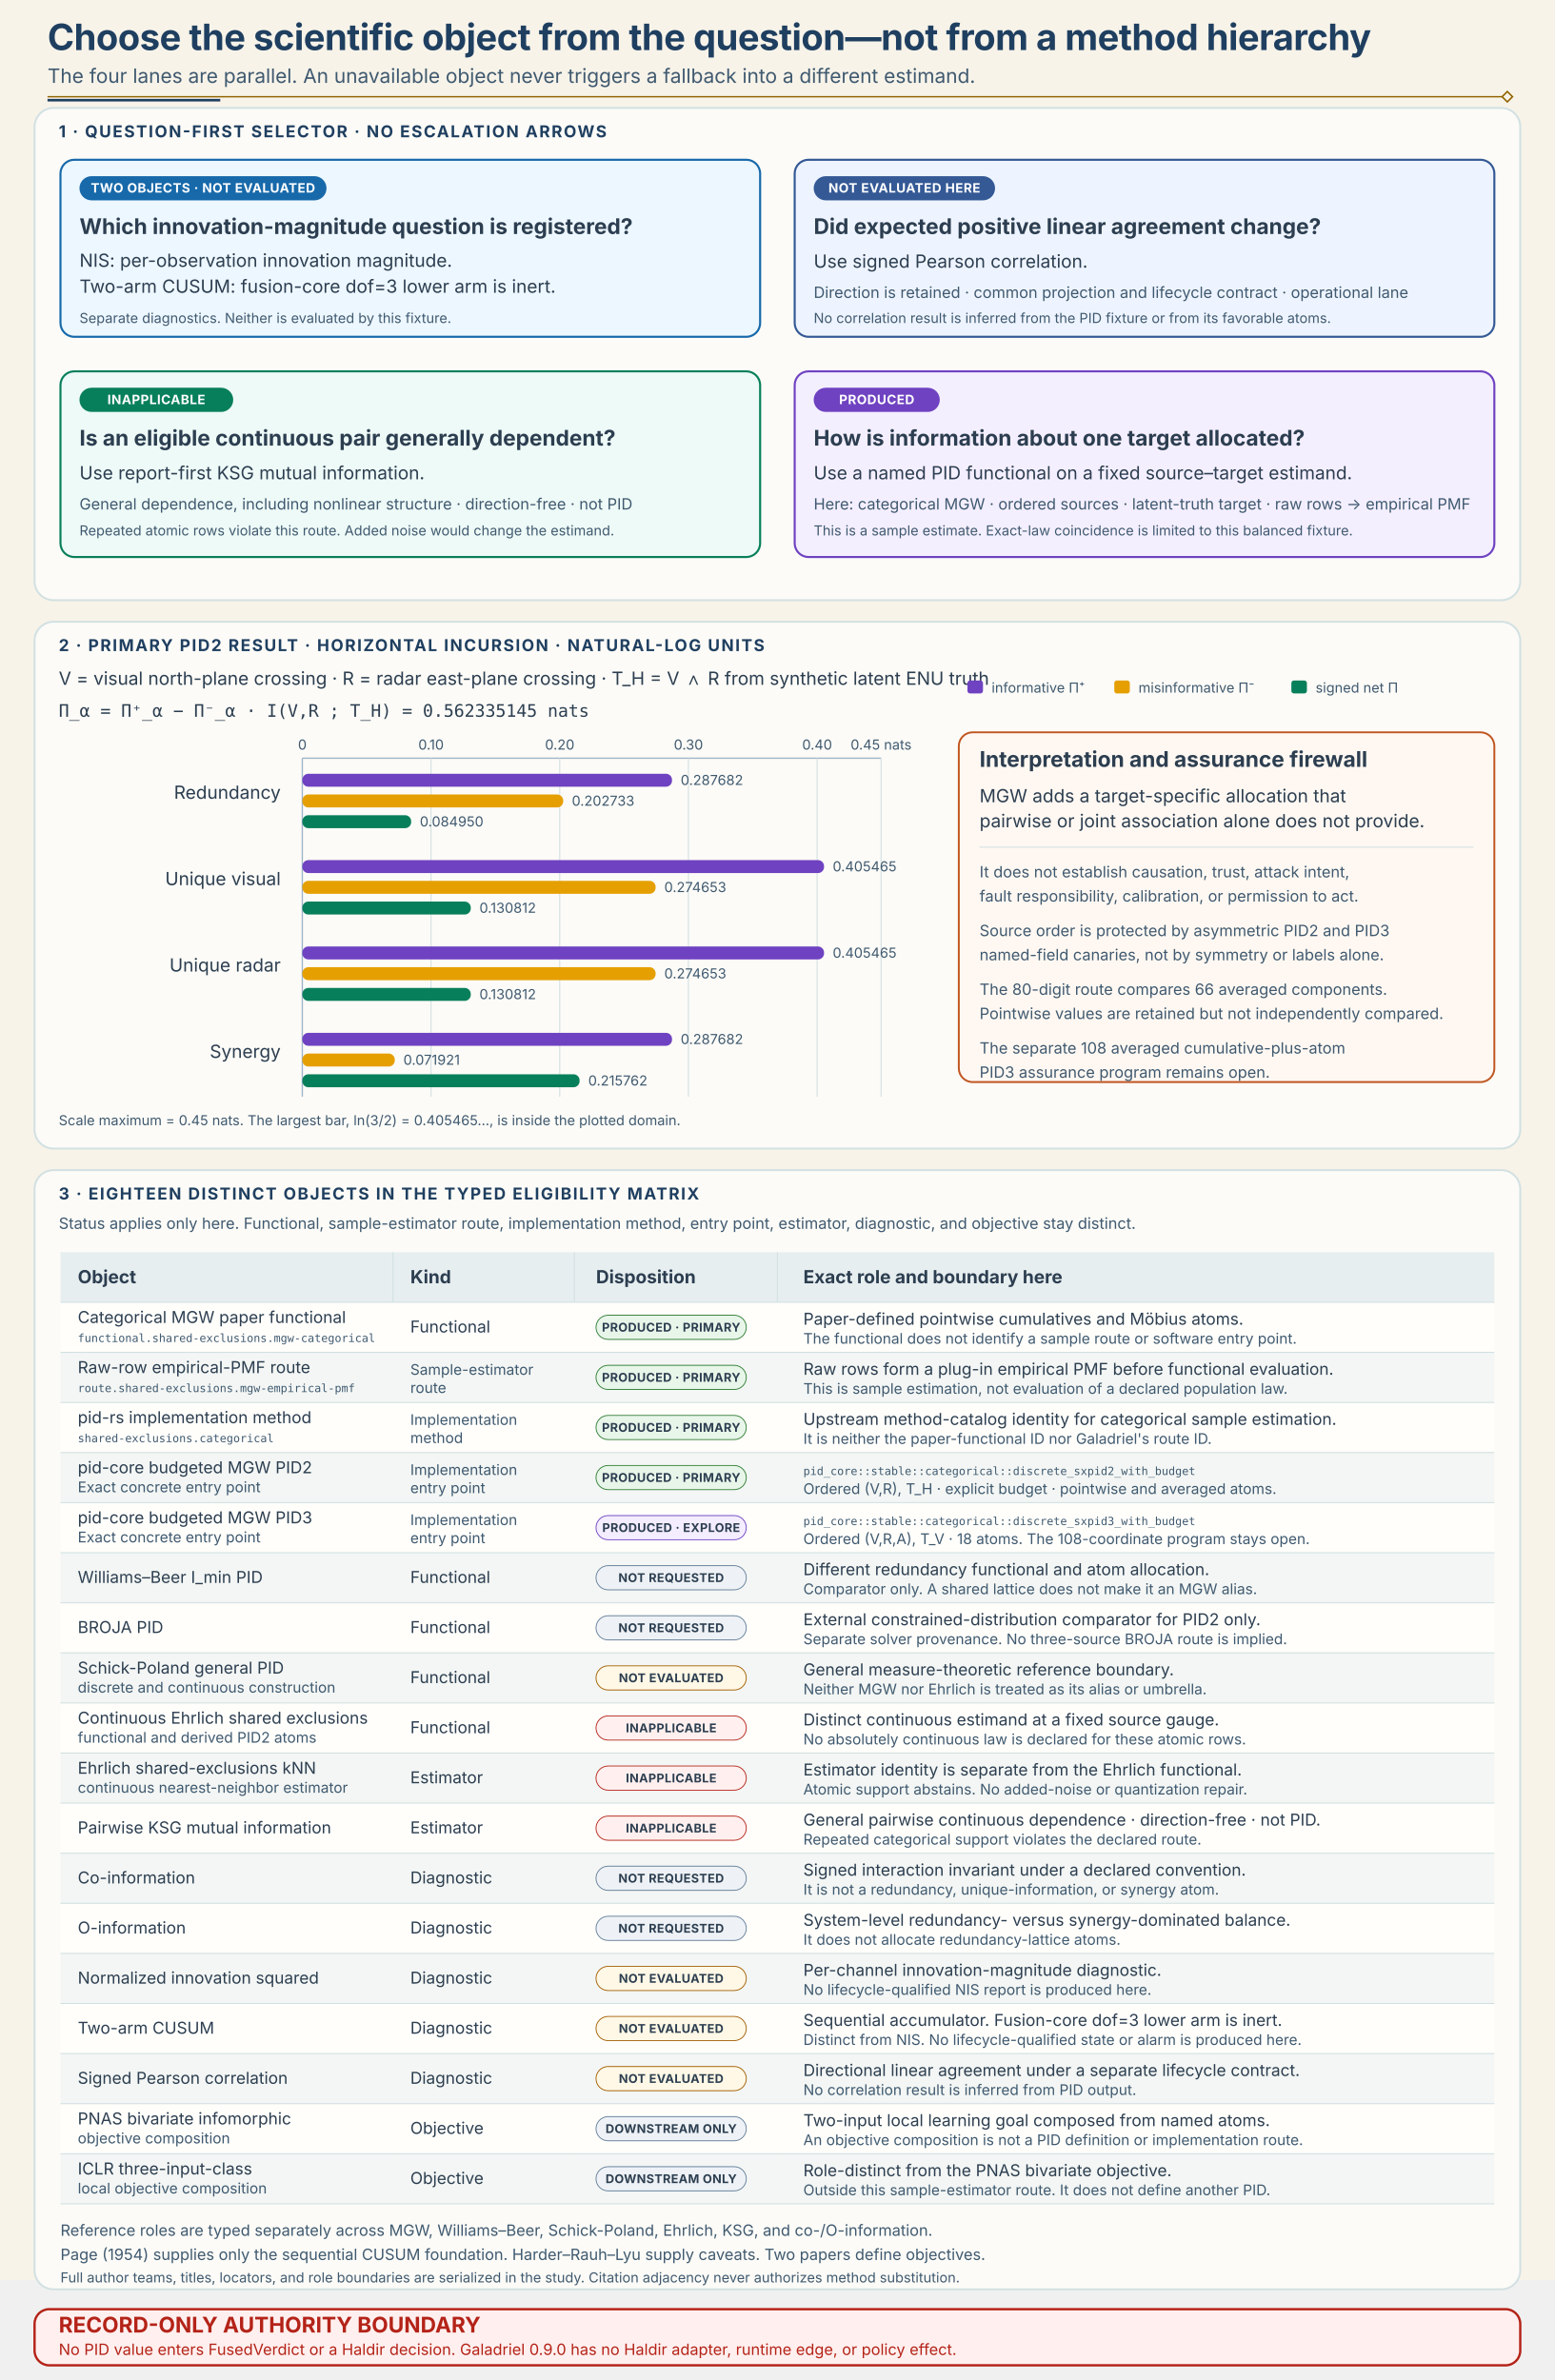
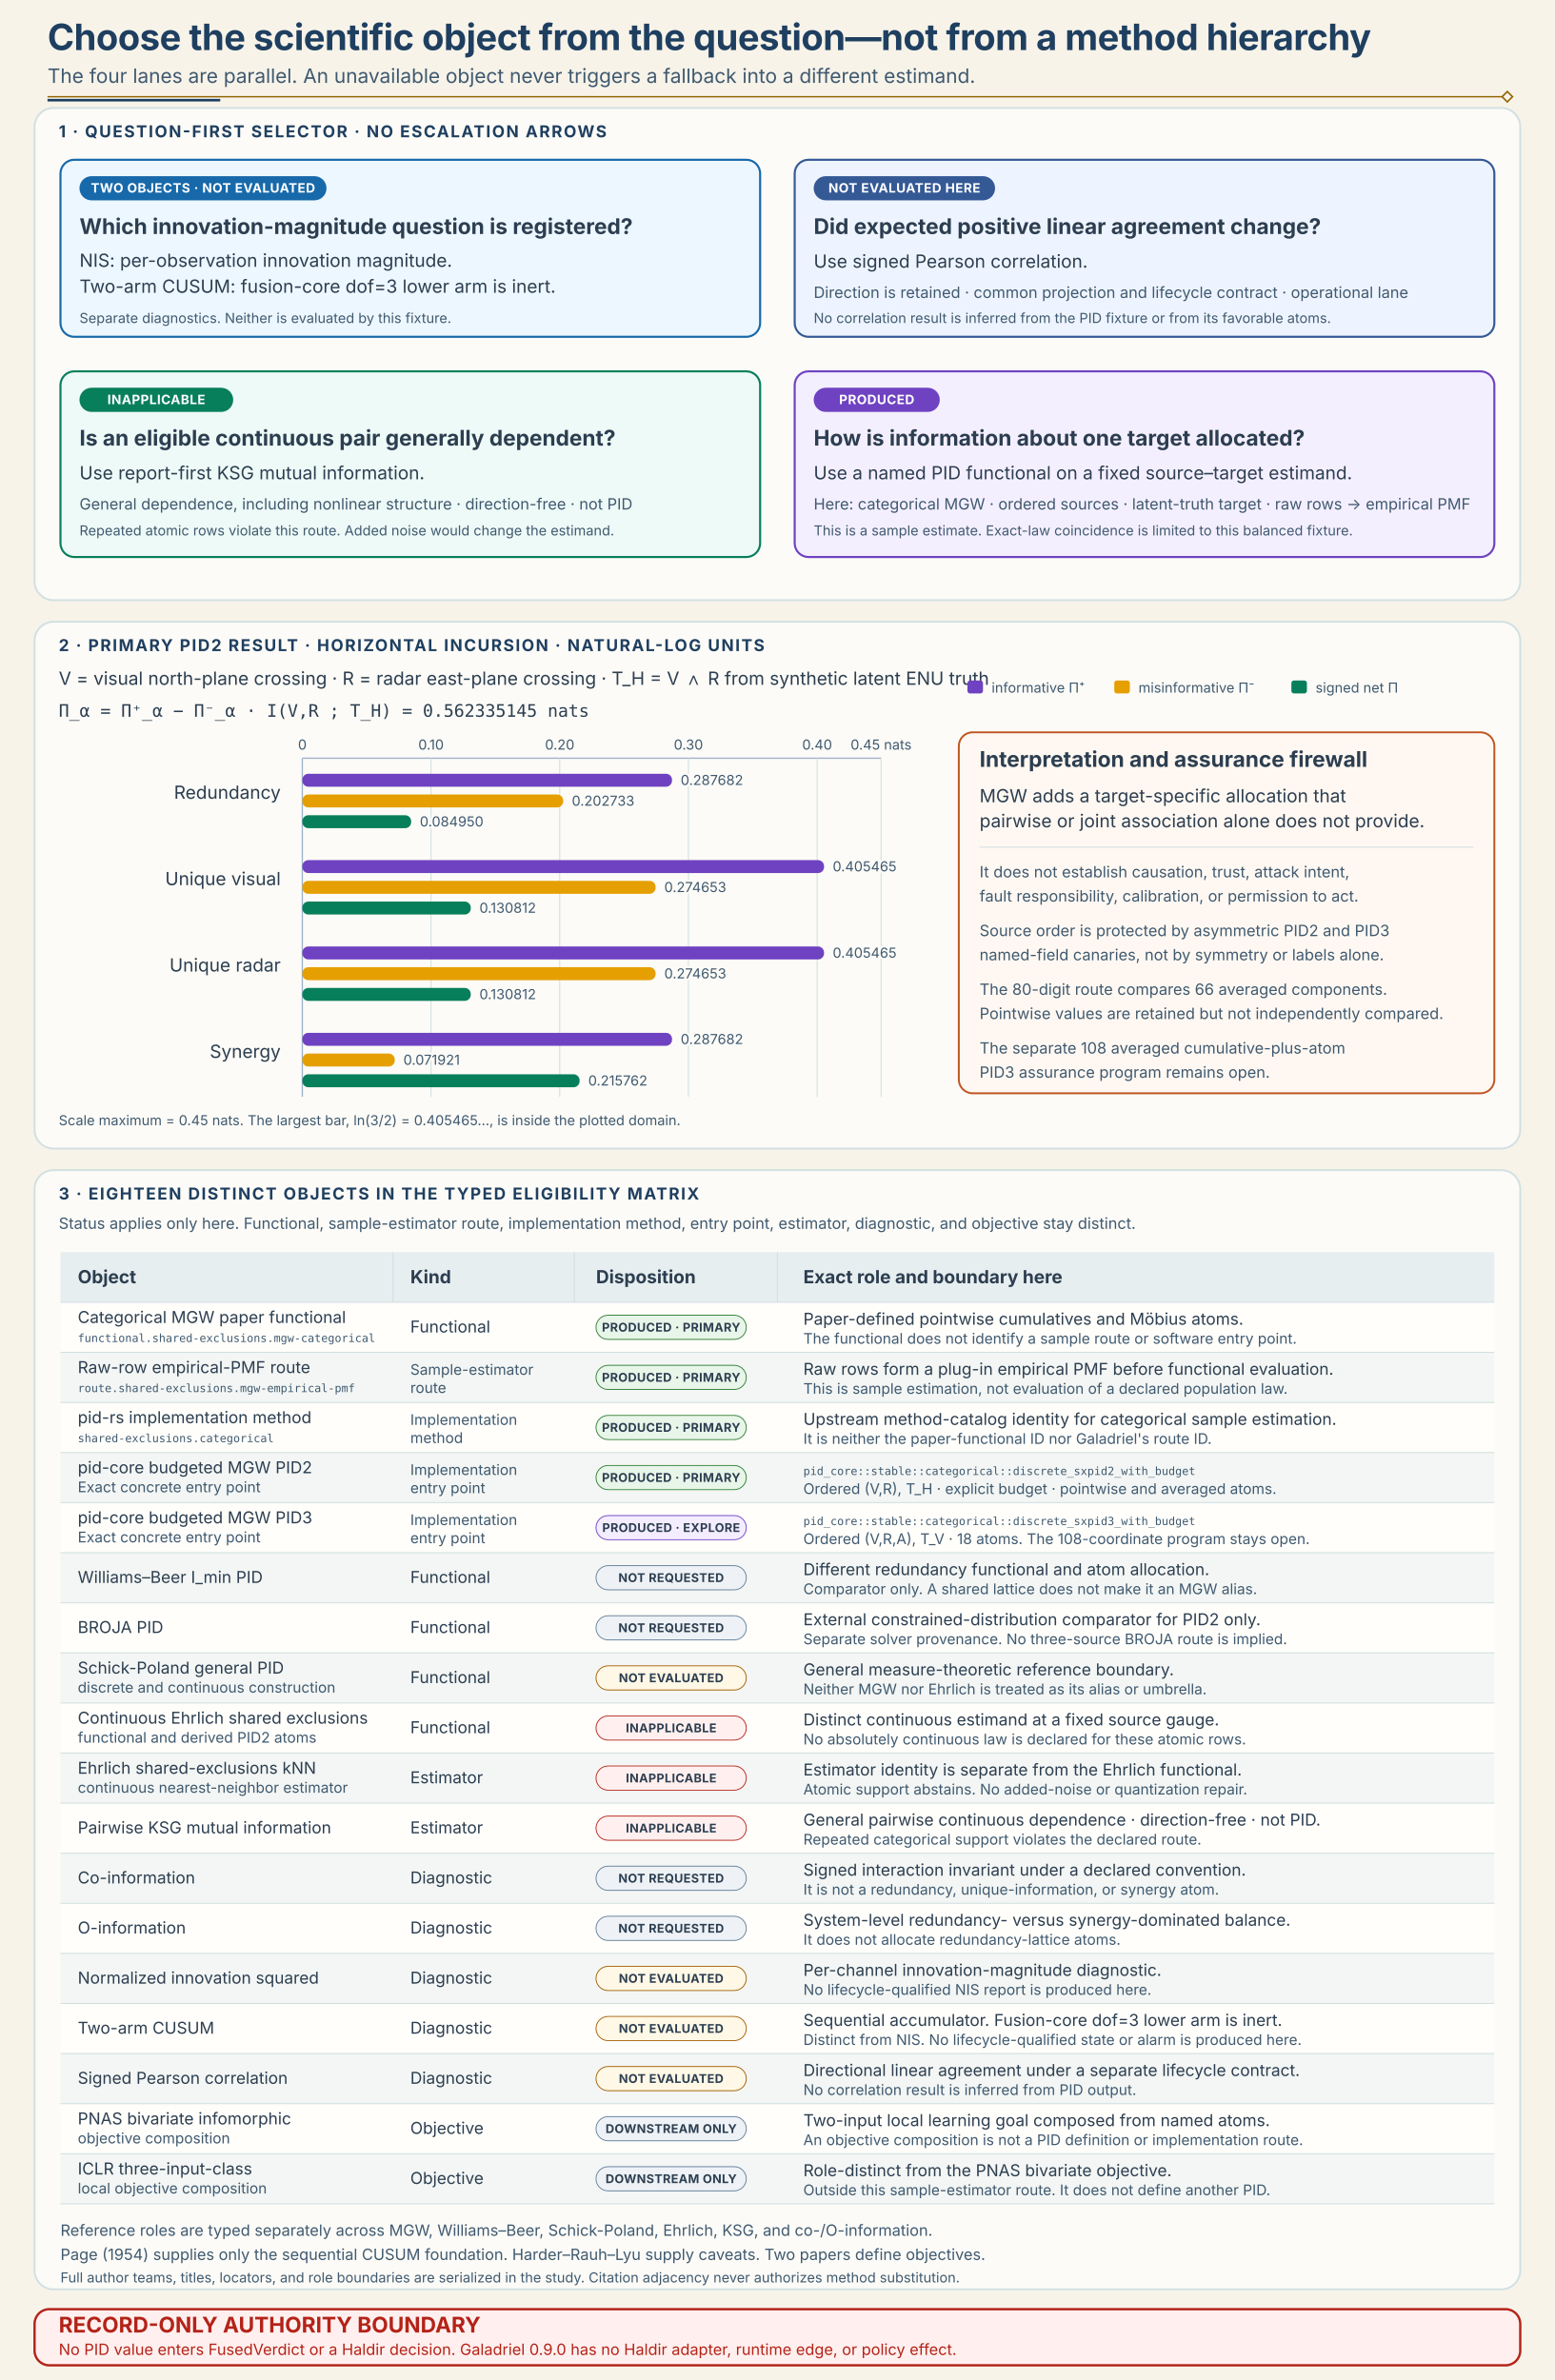
<svg xmlns="http://www.w3.org/2000/svg" width="1800" height="2756" viewBox="0 0 1800 2756" role="img" aria-labelledby="title desc" xml:lang="en" focusable="false">
  <defs>
    <style>
      text { font-family: "Source Sans 3", "Source Sans Pro", Inter, "IBM Plex Sans", Arial, Helvetica, sans-serif; }
      .title { font-size: 42px; font-weight: 700; letter-spacing: -0.5px; fill: #1F3F60; }
      .subtitle { font-size: 23px; fill: #3F596F; }
      .section { font-size: 19px; font-weight: 700; letter-spacing: 1.7px; fill: #1F3F60; }
      .node-title { font-size: 25px; font-weight: 700; fill: #2C3E50; }
      .body { font-size: 21px; fill: #2C3E50; }
      .small { font-size: 18px; fill: #3F596F; }
      .tiny { font-size: 16px; fill: #3F596F; }
+       .value { paint-order: stroke; stroke: #FCFBF7; stroke-width: 5px; stroke-linejoin: round; }
      .table-main { font-size: 19px; fill: #2C3E50; }
      .table-small { font-size: 17px; fill: #3F596F; }
      .table-id { font-family: "IBM Plex Mono", Menlo, Consolas, monospace; font-size: 13px; fill: #3F596F; }
      .equation { font-family: "IBM Plex Mono", Menlo, Consolas, monospace; font-size: 20px; fill: #2C3E50; }
      .lane { fill: #FCFBF7; stroke: #D2E0E2; stroke-width: 2.2; }
      .operational { fill: #edf7ff; stroke: #1769aa; stroke-width: 2.4; }
      .direction { fill: #eef4ff; stroke: #345995; stroke-width: 2.4; }
      .dependence { fill: #eefaf7; stroke: #087f5b; stroke-width: 2.4; }
      .pid { fill: #f4efff; stroke: #6f42c1; stroke-width: 2.4; }
      .warning { fill: #fff8f2; stroke: #c05621; stroke-width: 2.2; }
      .firewall { fill: #fff0ef; stroke: #b42318; stroke-width: 2.7; }
      .row-a { fill: #FFFEFB; }
      .row-b { fill: #F3F6F4; }
      .grid { stroke: #D2E0E2; stroke-width: 1.2; }
      .axis { stroke: #9fb3c8; stroke-width: 1.5; }
      .info { fill: #6f42c1; }
      .misinfo { fill: #e59f00; }
      .net { fill: #087f5b; }
      .produced { fill: #e8f5e9; stroke: #2e7d32; }
      .explore { fill: #f3edff; stroke: #6f42c1; }
      .inapplicable { fill: #fff0ef; stroke: #b42318; }
      .separate { fill: #eef2f6; stroke: #627d98; }
      .not-evaluated { fill: #fff8e6; stroke: #a15c00; }
      .badge { font-size: 14px; font-weight: 700; letter-spacing: 0.35px; fill: #2C3E50; }
      .badge-light { font-size: 15px; font-weight: 700; fill: #ffffff; letter-spacing: 0.45px; }
      .danger-text { fill: #B42318; }
      .title-rule { stroke: #916400; stroke-width: 1.6; }
      .title-rule-accent { stroke: #1F3F60; stroke-width: 3; }
      .registration-diamond { fill: #F7F3E9; stroke: #916400; stroke-width: 1.8; }
    </style>
  </defs>
-   <rect width="1800" height="2640" fill="#F7F3E9" />
+   <rect width="1800" height="2756" fill="#F7F3E9" />
  <text x="55" y="58" class="title">Choose the scientific object from the question—not from a method hierarchy</text>
  <text x="55" y="96" class="subtitle">The four lanes are parallel. An unavailable object never triggers a fallback into a different estimand.</text>
  <line x1="55" y1="112" x2="1745" y2="112" class="title-rule" aria-hidden="true" />
  <line x1="55" y1="116" x2="255" y2="116" class="title-rule-accent" aria-hidden="true" />
  <path d="M1745 106 L1751 112 L1745 118 L1739 112 Z" class="registration-diamond" aria-hidden="true" />
  <rect x="40" y="125" width="1720" height="570" rx="22" class="lane" />
  <text x="68" y="159" class="section">1 · QUESTION-FIRST SELECTOR · NO ESCALATION ARROWS</text>
  <rect x="70" y="185" width="810" height="205" rx="16" class="operational" />
  <rect x="92" y="204" width="286" height="28" rx="14" fill="#1769aa" />
  <text x="235" y="223" text-anchor="middle" class="badge-light">TWO OBJECTS · NOT EVALUATED</text>
  <text x="92" y="271" class="node-title">Which innovation-magnitude question is registered?</text>
  <text x="92" y="309" class="body">NIS: per-observation innovation magnitude.</text>
  <text x="92" y="339" class="body">Two-arm CUSUM: fusion-core dof=3 lower arm is inert.</text>
  <text x="92" y="374" class="tiny">Separate diagnostics. Neither is evaluated by this fixture.</text>
  <rect x="920" y="185" width="810" height="205" rx="16" class="direction" />
  <rect x="942" y="204" width="210" height="28" rx="14" fill="#345995" />
  <text x="1047" y="223" text-anchor="middle" class="badge-light">NOT EVALUATED HERE</text>
  <text x="942" y="271" class="node-title">Did expected positive linear agreement change?</text>
  <text x="942" y="310" class="body">Use signed Pearson correlation.</text>
  <text x="942" y="345" class="small">Direction is retained · common projection and lifecycle contract · operational lane</text>
  <text x="942" y="374" class="tiny">No correlation result is inferred from the PID fixture or from its favorable atoms.</text>
  <rect x="70" y="430" width="810" height="215" rx="16" class="dependence" />
  <rect x="92" y="449" width="178" height="28" rx="14" fill="#087f5b" />
  <text x="181" y="468" text-anchor="middle" class="badge-light">INAPPLICABLE</text>
  <text x="92" y="516" class="node-title">Is an eligible continuous pair generally dependent?</text>
  <text x="92" y="555" class="body">Use report-first KSG mutual information.</text>
  <text x="92" y="590" class="small">General dependence, including nonlinear structure · direction-free · not PID</text>
  <text x="92" y="620" class="tiny">Repeated atomic rows violate this route. Added noise would change the estimand.</text>
  <rect x="920" y="430" width="810" height="215" rx="16" class="pid" />
  <rect x="942" y="449" width="146" height="28" rx="14" fill="#6f42c1" />
  <text x="1015" y="468" text-anchor="middle" class="badge-light">PRODUCED</text>
  <text x="942" y="516" class="node-title">How is information about one target allocated?</text>
  <text x="942" y="555" class="body">Use a named PID functional on a fixed source–target estimand.</text>
  <text x="942" y="590" class="small">Here: categorical MGW · ordered sources · latent-truth target · raw rows → empirical PMF</text>
  <text x="942" y="620" class="tiny">This is a sample estimate. Exact-law coincidence is limited to this balanced fixture.</text>
  <rect x="40" y="720" width="1720" height="610" rx="22" class="lane" />
  <text x="68" y="754" class="section">2 · PRIMARY PID2 RESULT · HORIZONTAL INCURSION · NATURAL-LOG UNITS</text>
  <text x="68" y="793" class="body">V = visual north-plane crossing · R = radar east-plane crossing · T_H = V ∧ R from synthetic latent ENU truth</text>
  <text x="68" y="830" class="equation">Π_α = Π⁺_α − Π⁻_α     ·     I(V,R ; T_H) = 0.562335145 nats</text>
  <rect x="1120" y="788" width="18" height="15" rx="3" class="info" />
  <text x="1148" y="802" class="tiny">informative Π⁺</text>
  <rect x="1290" y="788" width="18" height="15" rx="3" class="misinfo" />
  <text x="1318" y="802" class="tiny">misinformative Π⁻</text>
  <rect x="1495" y="788" width="18" height="15" rx="3" class="net" />
  <text x="1523" y="802" class="tiny">signed net Π</text>
  <text x="350" y="868" text-anchor="middle" class="tiny">0</text>
  <text x="499" y="868" text-anchor="middle" class="tiny">0.10</text>
  <text x="648" y="868" text-anchor="middle" class="tiny">0.20</text>
  <text x="797" y="868" text-anchor="middle" class="tiny">0.30</text>
  <text x="946" y="868" text-anchor="middle" class="tiny">0.40</text>
  <text x="1020" y="868" text-anchor="middle" class="tiny">0.45 nats</text>
  <line x1="350" y1="878" x2="1020" y2="878" class="axis" />
  <line x1="350" y1="878" x2="350" y2="1270" class="axis" />
  <line x1="499" y1="878" x2="499" y2="1270" class="grid" />
  <line x1="648" y1="878" x2="648" y2="1270" class="grid" />
  <line x1="797" y1="878" x2="797" y2="1270" class="grid" />
  <line x1="946" y1="878" x2="946" y2="1270" class="grid" />
  <line x1="1020" y1="878" x2="1020" y2="1270" class="grid" />
  <text x="325" y="925" text-anchor="end" class="body">Redundancy</text>
  <rect x="350" y="896" width="428" height="15" rx="7" class="info" />
  <rect x="350" y="920" width="302" height="15" rx="7" class="misinfo" />
  <rect x="350" y="944" width="126" height="15" rx="7" class="net" />
-   <text x="788" y="909" class="tiny">0.287682</text>
-   <text x="662" y="933" class="tiny">0.202733</text>
-   <text x="486" y="957" class="tiny">0.084950</text>
+   <text x="788" y="909" class="tiny value">0.287682</text>
+   <text x="662" y="933" class="tiny value">0.202733</text>
+   <text x="486" y="957" class="tiny value">0.084950</text>
  <text x="325" y="1025" text-anchor="end" class="body">Unique visual</text>
  <rect x="350" y="996" width="604" height="15" rx="7" class="info" />
  <rect x="350" y="1020" width="409" height="15" rx="7" class="misinfo" />
  <rect x="350" y="1044" width="195" height="15" rx="7" class="net" />
-   <text x="964" y="1009" class="tiny">0.405465</text>
-   <text x="769" y="1033" class="tiny">0.274653</text>
-   <text x="555" y="1057" class="tiny">0.130812</text>
+   <text x="964" y="1009" class="tiny value">0.405465</text>
+   <text x="769" y="1033" class="tiny value">0.274653</text>
+   <text x="555" y="1057" class="tiny value">0.130812</text>
  <text x="325" y="1125" text-anchor="end" class="body">Unique radar</text>
  <rect x="350" y="1096" width="604" height="15" rx="7" class="info" />
  <rect x="350" y="1120" width="409" height="15" rx="7" class="misinfo" />
  <rect x="350" y="1144" width="195" height="15" rx="7" class="net" />
-   <text x="964" y="1109" class="tiny">0.405465</text>
-   <text x="769" y="1133" class="tiny">0.274653</text>
-   <text x="555" y="1157" class="tiny">0.130812</text>
+   <text x="964" y="1109" class="tiny value">0.405465</text>
+   <text x="769" y="1133" class="tiny value">0.274653</text>
+   <text x="555" y="1157" class="tiny value">0.130812</text>
  <text x="325" y="1225" text-anchor="end" class="body">Synergy</text>
  <rect x="350" y="1196" width="428" height="15" rx="7" class="info" />
  <rect x="350" y="1220" width="107" height="15" rx="7" class="misinfo" />
  <rect x="350" y="1244" width="321" height="15" rx="7" class="net" />
-   <text x="788" y="1209" class="tiny">0.287682</text>
-   <text x="467" y="1233" class="tiny">0.071921</text>
-   <text x="681" y="1257" class="tiny">0.215762</text>
-   <rect x="1110" y="848" width="620" height="405" rx="16" class="warning" />
+   <text x="788" y="1209" class="tiny value">0.287682</text>
+   <text x="467" y="1233" class="tiny value">0.071921</text>
+   <text x="681" y="1257" class="tiny value">0.215762</text>
+   <rect x="1110" y="848" width="620" height="418" rx="16" class="warning" />
  <text x="1134" y="888" class="node-title">Interpretation and assurance firewall</text>
  <text x="1134" y="929" class="body">MGW adds a target-specific allocation that</text>
  <text x="1134" y="958" class="body">pairwise or joint association alone does not provide.</text>
  <line x1="1134" y1="981" x2="1706" y2="981" class="grid" />
  <text x="1134" y="1016" class="small">It does not establish causation, trust, attack intent,</text>
  <text x="1134" y="1044" class="small">fault responsibility, calibration, or permission to act.</text>
  <text x="1134" y="1084" class="small">Source order is protected by asymmetric PID2 and PID3</text>
  <text x="1134" y="1112" class="small">named-field canaries, not by symmetry or labels alone.</text>
  <text x="1134" y="1152" class="small">The 80-digit route compares 66 averaged components.</text>
  <text x="1134" y="1180" class="small">Pointwise values are retained but not independently compared.</text>
  <text x="1134" y="1220" class="small">The separate 108 averaged cumulative-plus-atom</text>
  <text x="1134" y="1248" class="small">PID3 assurance program remains open.</text>
  <text x="68" y="1303" class="tiny">Scale maximum = 0.45 nats. The largest bar, ln(3/2) = 0.405465…, is inside the plotted domain.</text>
  <rect x="40" y="1355" width="1720" height="1296" rx="22" class="lane" />
  <text x="68" y="1389" class="section">3 · EIGHTEEN DISTINCT OBJECTS IN THE TYPED ELIGIBILITY MATRIX</text>
  <text x="68" y="1423" class="small">Status applies only here. Functional, sample-estimator route, implementation method, entry point, estimator, diagnostic, and objective stay distinct.</text>
  <rect x="70" y="1450" width="1660" height="58" fill="#E7EEF0" />
  <text x="90" y="1486" class="body" font-weight="700">Object</text>
  <text x="475" y="1486" class="body" font-weight="700">Kind</text>
  <text x="690" y="1486" class="body" font-weight="700">Disposition</text>
  <text x="930" y="1486" class="body" font-weight="700">Exact role and boundary here</text>
  <line x1="455" y1="1450" x2="455" y2="2552" class="grid" />
  <line x1="665" y1="1450" x2="665" y2="2552" class="grid" />
  <line x1="900" y1="1450" x2="900" y2="2552" class="grid" />
  <rect x="70" y="1508" width="1660" height="58" class="row-a" />
  <text x="90" y="1532" class="table-main">Categorical MGW paper functional</text>
  <text x="90" y="1554" class="table-id">functional.shared-exclusions.mgw-categorical</text>
  <text x="475" y="1543" class="table-main">Functional</text>
  <rect x="690" y="1523" width="174" height="28" rx="14" class="produced" />
  <text x="777" y="1542" text-anchor="middle" class="badge">PRODUCED · PRIMARY</text>
  <text x="930" y="1534" class="table-main">Paper-defined pointwise cumulatives and Möbius atoms.</text>
  <text x="930" y="1556" class="table-small">The functional does not identify a sample route or software entry point.</text>
  <rect x="70" y="1566" width="1660" height="58" class="row-b" />
  <text x="90" y="1590" class="table-main">Raw-row empirical-PMF route</text>
  <text x="90" y="1612" class="table-id">route.shared-exclusions.mgw-empirical-pmf</text>
  <text x="475" y="1592" class="table-small">Sample-estimator</text>
  <text x="475" y="1613" class="table-small">route</text>
  <rect x="690" y="1581" width="174" height="28" rx="14" class="produced" />
  <text x="777" y="1600" text-anchor="middle" class="badge">PRODUCED · PRIMARY</text>
  <text x="930" y="1592" class="table-main">Raw rows form a plug-in empirical PMF before functional evaluation.</text>
  <text x="930" y="1614" class="table-small">This is sample estimation, not evaluation of a declared population law.</text>
  <rect x="70" y="1624" width="1660" height="58" class="row-a" />
  <text x="90" y="1648" class="table-main">pid-rs implementation method</text>
  <text x="90" y="1670" class="table-id">shared-exclusions.categorical</text>
  <text x="475" y="1650" class="table-small">Implementation</text>
  <text x="475" y="1671" class="table-small">method</text>
  <rect x="690" y="1639" width="174" height="28" rx="14" class="produced" />
  <text x="777" y="1658" text-anchor="middle" class="badge">PRODUCED · PRIMARY</text>
  <text x="930" y="1650" class="table-main">Upstream method-catalog identity for categorical sample estimation.</text>
  <text x="930" y="1672" class="table-small">It is neither the paper-functional ID nor Galadriel's route ID.</text>
  <rect x="70" y="1682" width="1660" height="58" class="row-b" />
  <text x="90" y="1706" class="table-main">pid-core budgeted MGW PID2</text>
  <text x="90" y="1728" class="table-small">Exact concrete entry point</text>
  <text x="475" y="1708" class="table-small">Implementation</text>
  <text x="475" y="1729" class="table-small">entry point</text>
  <rect x="690" y="1697" width="174" height="28" rx="14" class="produced" />
  <text x="777" y="1716" text-anchor="middle" class="badge">PRODUCED · PRIMARY</text>
  <text x="930" y="1708" class="table-id">pid_core::stable::categorical::discrete_sxpid2_with_budget</text>
  <text x="930" y="1730" class="table-small">Ordered (V,R), T_H · explicit budget · pointwise and averaged atoms.</text>
  <rect x="70" y="1740" width="1660" height="58" class="row-a" />
  <text x="90" y="1764" class="table-main">pid-core budgeted MGW PID3</text>
  <text x="90" y="1786" class="table-small">Exact concrete entry point</text>
  <text x="475" y="1766" class="table-small">Implementation</text>
  <text x="475" y="1787" class="table-small">entry point</text>
  <rect x="690" y="1755" width="174" height="28" rx="14" class="explore" />
  <text x="777" y="1774" text-anchor="middle" class="badge">PRODUCED · EXPLORE</text>
  <text x="930" y="1766" class="table-id">pid_core::stable::categorical::discrete_sxpid3_with_budget</text>
  <text x="930" y="1788" class="table-small">Ordered (V,R,A), T_V · 18 atoms. The 108-coordinate program stays open.</text>
  <rect x="70" y="1798" width="1660" height="58" class="row-b" />
  <text x="90" y="1833" class="table-main">Williams–Beer I_min PID</text>
  <text x="475" y="1833" class="table-main">Functional</text>
  <rect x="690" y="1813" width="174" height="28" rx="14" class="separate" />
  <text x="777" y="1832" text-anchor="middle" class="badge">NOT REQUESTED</text>
  <text x="930" y="1824" class="table-main">Different redundancy functional and atom allocation.</text>
  <text x="930" y="1846" class="table-small">Comparator only. A shared lattice does not make it an MGW alias.</text>
  <rect x="70" y="1856" width="1660" height="58" class="row-a" />
  <text x="90" y="1891" class="table-main">BROJA PID</text>
  <text x="475" y="1891" class="table-main">Functional</text>
  <rect x="690" y="1871" width="174" height="28" rx="14" class="separate" />
  <text x="777" y="1890" text-anchor="middle" class="badge">NOT REQUESTED</text>
  <text x="930" y="1882" class="table-main">External constrained-distribution comparator for PID2 only.</text>
  <text x="930" y="1904" class="table-small">Separate solver provenance. No three-source BROJA route is implied.</text>
  <rect x="70" y="1914" width="1660" height="58" class="row-b" />
  <text x="90" y="1938" class="table-main">Schick-Poland general PID</text>
  <text x="90" y="1960" class="table-small">discrete and continuous construction</text>
  <text x="475" y="1949" class="table-main">Functional</text>
  <rect x="690" y="1929" width="174" height="28" rx="14" class="not-evaluated" />
  <text x="777" y="1948" text-anchor="middle" class="badge">NOT EVALUATED</text>
  <text x="930" y="1940" class="table-main">General measure-theoretic reference boundary.</text>
  <text x="930" y="1962" class="table-small">Neither MGW nor Ehrlich is treated as its alias or umbrella.</text>
  <rect x="70" y="1972" width="1660" height="58" class="row-a" />
  <text x="90" y="1996" class="table-main">Continuous Ehrlich shared exclusions</text>
  <text x="90" y="2018" class="table-small">functional and derived PID2 atoms</text>
  <text x="475" y="2007" class="table-main">Functional</text>
  <rect x="690" y="1987" width="174" height="28" rx="14" class="inapplicable" />
  <text x="777" y="2006" text-anchor="middle" class="badge">INAPPLICABLE</text>
  <text x="930" y="1998" class="table-main">Distinct continuous estimand at a fixed source gauge.</text>
  <text x="930" y="2020" class="table-small">No absolutely continuous law is declared for these atomic rows.</text>
  <rect x="70" y="2030" width="1660" height="58" class="row-b" />
  <text x="90" y="2054" class="table-main">Ehrlich shared-exclusions kNN</text>
  <text x="90" y="2076" class="table-small">continuous nearest-neighbor estimator</text>
  <text x="475" y="2065" class="table-main">Estimator</text>
  <rect x="690" y="2045" width="174" height="28" rx="14" class="inapplicable" />
  <text x="777" y="2064" text-anchor="middle" class="badge">INAPPLICABLE</text>
  <text x="930" y="2056" class="table-main">Estimator identity is separate from the Ehrlich functional.</text>
  <text x="930" y="2078" class="table-small">Atomic support abstains. No added-noise or quantization repair.</text>
  <rect x="70" y="2088" width="1660" height="58" class="row-a" />
  <text x="90" y="2123" class="table-main">Pairwise KSG mutual information</text>
  <text x="475" y="2123" class="table-main">Estimator</text>
  <rect x="690" y="2103" width="174" height="28" rx="14" class="inapplicable" />
  <text x="777" y="2122" text-anchor="middle" class="badge">INAPPLICABLE</text>
  <text x="930" y="2114" class="table-main">General pairwise continuous dependence · direction-free · not PID.</text>
  <text x="930" y="2136" class="table-small">Repeated categorical support violates the declared route.</text>
  <rect x="70" y="2146" width="1660" height="58" class="row-b" />
  <text x="90" y="2181" class="table-main">Co-information</text>
  <text x="475" y="2181" class="table-main">Diagnostic</text>
  <rect x="690" y="2161" width="174" height="28" rx="14" class="separate" />
  <text x="777" y="2180" text-anchor="middle" class="badge">NOT REQUESTED</text>
  <text x="930" y="2172" class="table-main">Signed interaction invariant under a declared convention.</text>
  <text x="930" y="2194" class="table-small">It is not a redundancy, unique-information, or synergy atom.</text>
  <rect x="70" y="2204" width="1660" height="58" class="row-a" />
  <text x="90" y="2239" class="table-main">O-information</text>
  <text x="475" y="2239" class="table-main">Diagnostic</text>
  <rect x="690" y="2219" width="174" height="28" rx="14" class="separate" />
  <text x="777" y="2238" text-anchor="middle" class="badge">NOT REQUESTED</text>
  <text x="930" y="2230" class="table-main">System-level redundancy- versus synergy-dominated balance.</text>
  <text x="930" y="2252" class="table-small">It does not allocate redundancy-lattice atoms.</text>
  <rect x="70" y="2262" width="1660" height="58" class="row-b" />
  <text x="90" y="2297" class="table-main">Normalized innovation squared</text>
  <text x="475" y="2297" class="table-main">Diagnostic</text>
  <rect x="690" y="2277" width="174" height="28" rx="14" class="not-evaluated" />
  <text x="777" y="2296" text-anchor="middle" class="badge">NOT EVALUATED</text>
  <text x="930" y="2288" class="table-main">Per-channel innovation-magnitude diagnostic.</text>
  <text x="930" y="2310" class="table-small">No lifecycle-qualified NIS report is produced here.</text>
  <rect x="70" y="2320" width="1660" height="58" class="row-a" />
  <text x="90" y="2355" class="table-main">Two-arm CUSUM</text>
  <text x="475" y="2355" class="table-main">Diagnostic</text>
  <rect x="690" y="2335" width="174" height="28" rx="14" class="not-evaluated" />
  <text x="777" y="2354" text-anchor="middle" class="badge">NOT EVALUATED</text>
  <text x="930" y="2346" class="table-main">Sequential accumulator. Fusion-core dof=3 lower arm is inert.</text>
  <text x="930" y="2368" class="table-small">Distinct from NIS. No lifecycle-qualified state or alarm is produced here.</text>
  <rect x="70" y="2378" width="1660" height="58" class="row-b" />
  <text x="90" y="2413" class="table-main">Signed Pearson correlation</text>
  <text x="475" y="2413" class="table-main">Diagnostic</text>
  <rect x="690" y="2393" width="174" height="28" rx="14" class="not-evaluated" />
  <text x="777" y="2412" text-anchor="middle" class="badge">NOT EVALUATED</text>
  <text x="930" y="2404" class="table-main">Directional linear agreement under a separate lifecycle contract.</text>
  <text x="930" y="2426" class="table-small">No correlation result is inferred from PID output.</text>
  <rect x="70" y="2436" width="1660" height="58" class="row-a" />
  <text x="90" y="2460" class="table-main">PNAS bivariate infomorphic</text>
  <text x="90" y="2482" class="table-small">objective composition</text>
  <text x="475" y="2471" class="table-main">Objective</text>
  <rect x="690" y="2451" width="174" height="28" rx="14" class="separate" />
  <text x="777" y="2470" text-anchor="middle" class="badge">DOWNSTREAM ONLY</text>
  <text x="930" y="2462" class="table-main">Two-input local learning goal composed from named atoms.</text>
  <text x="930" y="2484" class="table-small">An objective composition is not a PID definition or implementation route.</text>
  <rect x="70" y="2494" width="1660" height="58" class="row-b" />
  <text x="90" y="2518" class="table-main">ICLR three-input-class</text>
  <text x="90" y="2540" class="table-small">local objective composition</text>
  <text x="475" y="2529" class="table-main">Objective</text>
  <rect x="690" y="2509" width="174" height="28" rx="14" class="separate" />
  <text x="777" y="2528" text-anchor="middle" class="badge">DOWNSTREAM ONLY</text>
  <text x="930" y="2520" class="table-main">Role-distinct from the PNAS bivariate objective.</text>
  <text x="930" y="2542" class="table-small">Outside this sample-estimator route. It does not define another PID.</text>
  <line x1="70" y1="1508" x2="1730" y2="1508" class="grid" />
  <line x1="70" y1="1566" x2="1730" y2="1566" class="grid" />
  <line x1="70" y1="1624" x2="1730" y2="1624" class="grid" />
  <line x1="70" y1="1682" x2="1730" y2="1682" class="grid" />
  <line x1="70" y1="1740" x2="1730" y2="1740" class="grid" />
  <line x1="70" y1="1798" x2="1730" y2="1798" class="grid" />
  <line x1="70" y1="1856" x2="1730" y2="1856" class="grid" />
  <line x1="70" y1="1914" x2="1730" y2="1914" class="grid" />
  <line x1="70" y1="1972" x2="1730" y2="1972" class="grid" />
  <line x1="70" y1="2030" x2="1730" y2="2030" class="grid" />
  <line x1="70" y1="2088" x2="1730" y2="2088" class="grid" />
  <line x1="70" y1="2146" x2="1730" y2="2146" class="grid" />
  <line x1="70" y1="2204" x2="1730" y2="2204" class="grid" />
  <line x1="70" y1="2262" x2="1730" y2="2262" class="grid" />
  <line x1="70" y1="2320" x2="1730" y2="2320" class="grid" />
  <line x1="70" y1="2378" x2="1730" y2="2378" class="grid" />
  <line x1="70" y1="2436" x2="1730" y2="2436" class="grid" />
  <line x1="70" y1="2494" x2="1730" y2="2494" class="grid" />
  <line x1="70" y1="2552" x2="1730" y2="2552" class="grid" />
  <text x="70" y="2589" class="small">Reference roles are typed separately across MGW, Williams–Beer, Schick-Poland, Ehrlich, KSG, and co-/O-information.</text>
  <text x="70" y="2617" class="small">Page (1954) supplies only the sequential CUSUM foundation. Harder–Rauh–Lyu supply caveats. Two papers define objectives.</text>
  <text x="70" y="2643" class="tiny">Full author teams, titles, locators, and role boundaries are serialized in the study. Citation adjacency never authorizes method substitution.</text>
  <rect x="40" y="2674" width="1720" height="65" rx="17" class="firewall" />
  <text x="68" y="2701" class="node-title danger-text">RECORD-ONLY AUTHORITY BOUNDARY</text>
  <text x="68" y="2727" class="small danger-text">No PID value enters FusedVerdict or a Haldir decision. Galadriel 0.9.0 has no Haldir adapter, runtime edge, or policy effect.</text>
</svg>
